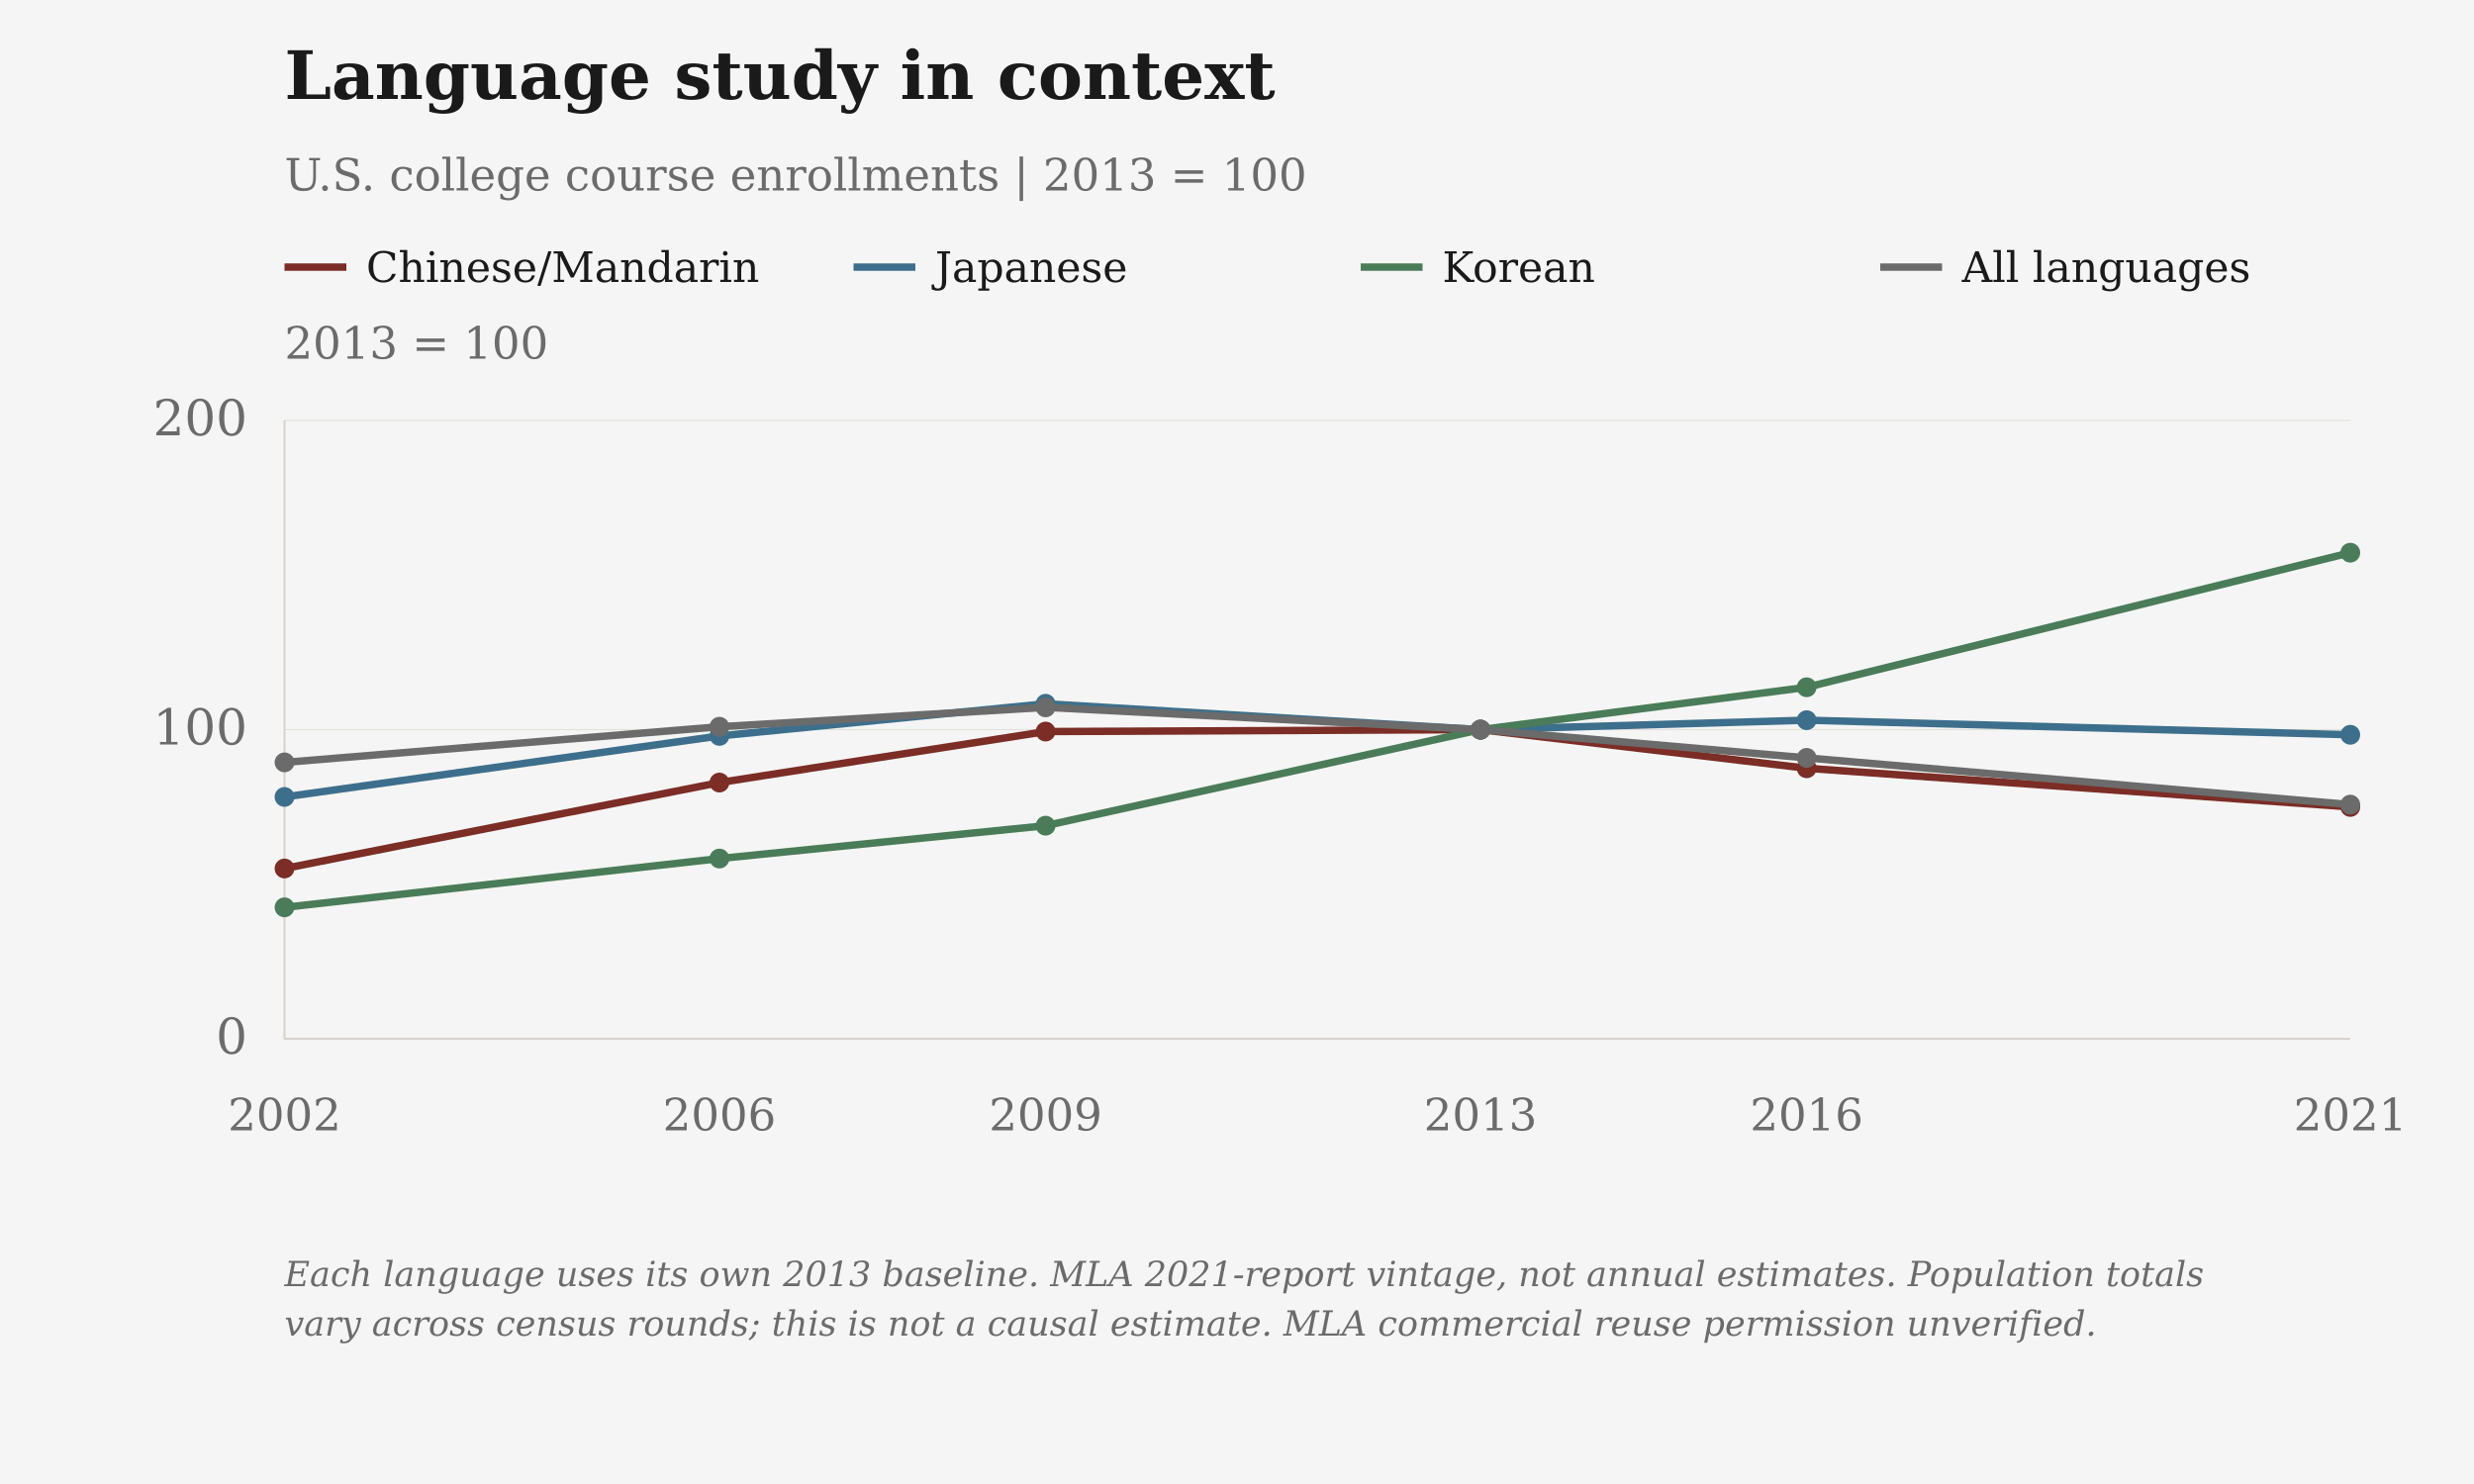
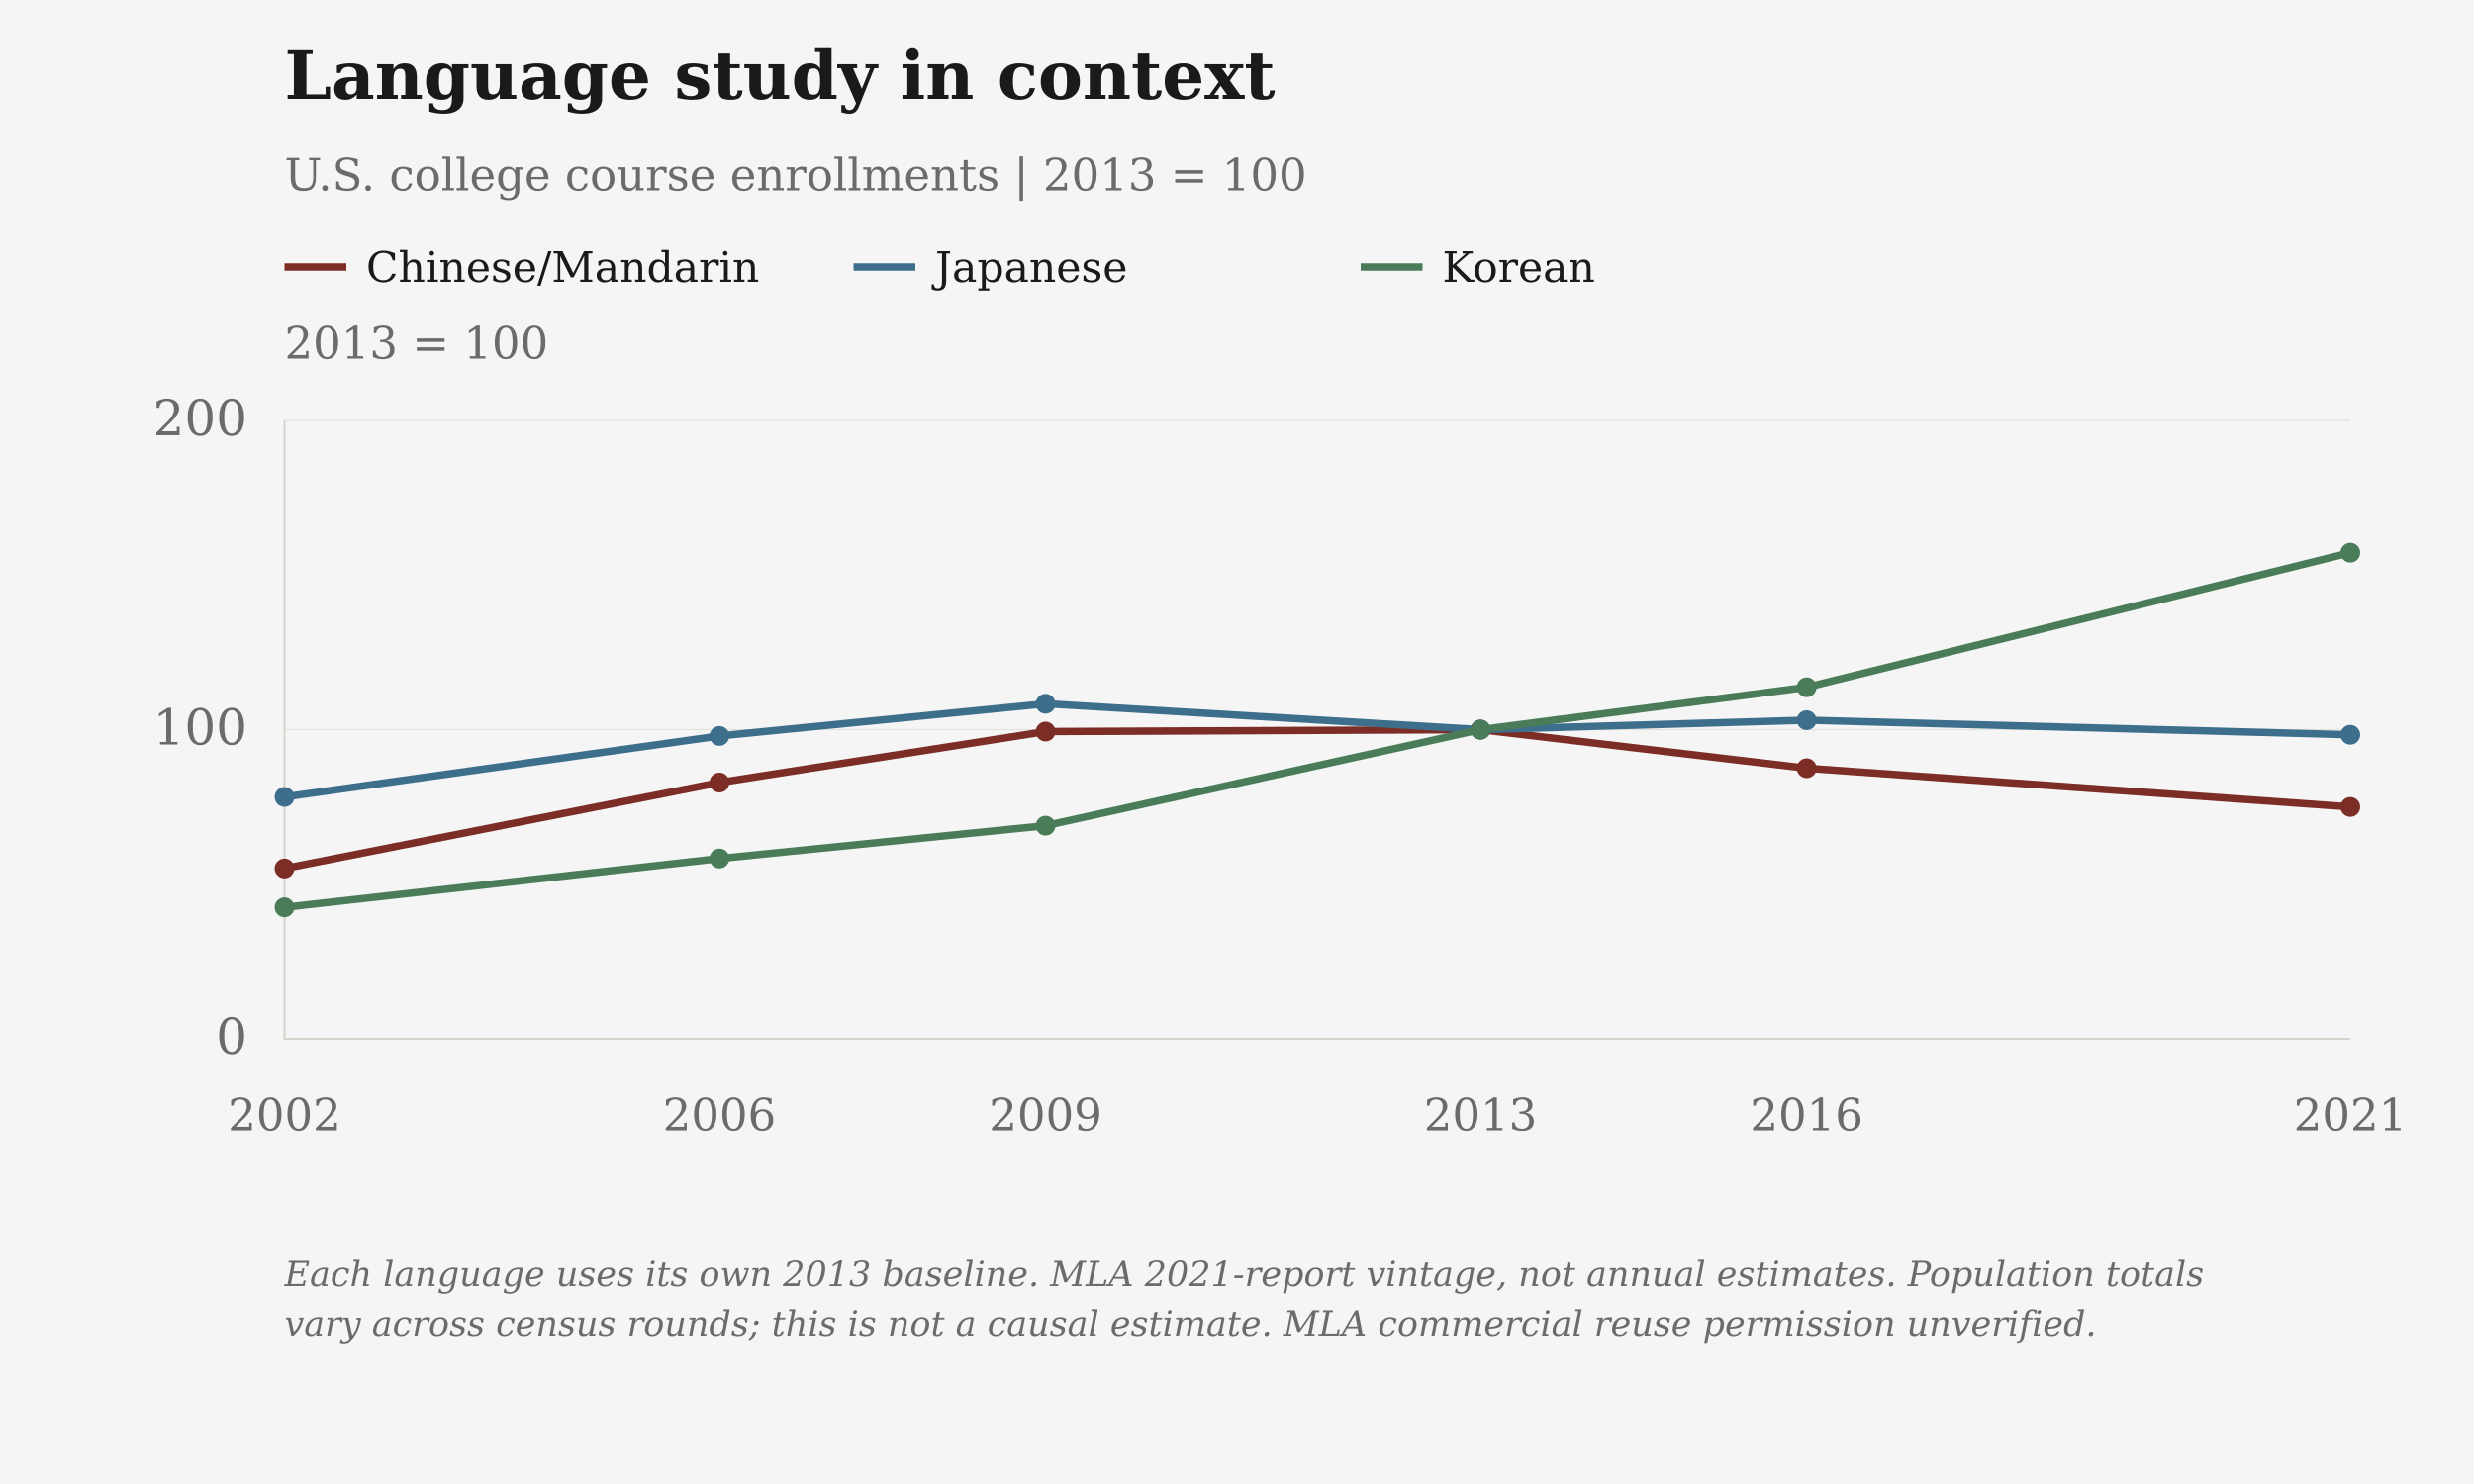
<svg xmlns="http://www.w3.org/2000/svg" viewBox="0 0 1000 600" role="img" aria-label="Language study in context">
  <rect class="chart-background" width="1000" height="600" fill="#F5F5F5" />
  <g font-family="DejaVu Serif, Georgia, 'Times New Roman', serif" font-size="20" fill="#6B6B6B">
    <text x="115" y="40" font-size="27" font-weight="bold" fill="#1A1A1A">Language study in context</text>
    <text x="115" y="77" font-size="18">U.S. college course enrollments | 2013 = 100</text>
    <text class="axis-unit" x="115" y="145" font-size="18">2013 = 100</text>
    <path d="M115 108h25" stroke="#7B2D26" stroke-width="3" />
    <text class="legend-label" x="148" y="114" font-size="17" fill="#1A1A1A">Chinese/Mandarin</text>
    <path d="M345 108h25" stroke="#3D6F8C" stroke-width="3" />
    <text class="legend-label" x="378" y="114" font-size="17" fill="#1A1A1A">Japanese</text>
    <path d="M550 108h25" stroke="#4A7C59" stroke-width="3" />
    <text class="legend-label" x="583" y="114" font-size="17" fill="#1A1A1A">Korean</text>
-     <path d="M760 108h25" stroke="#6B6B6B" stroke-width="3" />
-     <text class="legend-label" x="793" y="114" font-size="17" fill="#1A1A1A">All languages</text>
    <path d="M115 420.00H950" stroke="#D6D3CC" stroke-opacity=".6" stroke-width=".5" />
    <text x="100" y="426.00" text-anchor="end">0</text>
    <path d="M115 295.00H950" stroke="#D6D3CC" stroke-opacity=".6" stroke-width=".5" />
    <text x="100" y="301.00" text-anchor="end">100</text>
    <path d="M115 170.00H950" stroke="#D6D3CC" stroke-opacity=".6" stroke-width=".5" />
    <text x="100" y="176.00" text-anchor="end">200</text>
    <path d="M115 170V420H950" stroke="#D6D3CC" stroke-width=".8" fill="none" />
    <text class="year-tick" x="115.00" y="457" text-anchor="middle" font-size="18">2002</text>
    <text class="year-tick" x="290.79" y="457" text-anchor="middle" font-size="18">2006</text>
    <text class="year-tick" x="422.63" y="457" text-anchor="middle" font-size="18">2009</text>
    <text class="year-tick" x="598.42" y="457" text-anchor="middle" font-size="18">2013</text>
    <text class="year-tick" x="730.26" y="457" text-anchor="middle" font-size="18">2016</text>
    <text class="year-tick" x="950.00" y="457" text-anchor="middle" font-size="18">2021</text>
    <path class="data-line" data-series-id="mla:chinese" d="M115.00,351.14 L290.79,316.40 L422.63,295.78 L598.42,295.00 L730.26,310.62 L950.00,326.26" stroke="#7B2D26" stroke-width="3" fill="none" />
    <circle class="language-point" data-series-id="mla:chinese" data-year="2002" data-value="55.088149426585154" data-period="2002" data-reported-value="34153" data-reported-unit="course registrations" data-status="observed" cx="115.00" cy="351.14" r="4" fill="#7B2D26" />
    <circle class="language-point" data-series-id="mla:chinese" data-year="2006" data-value="82.87820378405407" data-period="2006" data-reported-value="51382" data-reported-unit="course registrations" data-status="observed" cx="290.79" cy="316.40" r="4" fill="#7B2D26" />
    <circle class="language-point" data-series-id="mla:chinese" data-year="2009" data-value="99.37900220978435" data-period="2009" data-reported-value="61612" data-reported-unit="course registrations" data-status="observed" cx="422.63" cy="295.78" r="4" fill="#7B2D26" />
    <circle class="language-point" data-series-id="mla:chinese" data-year="2013" data-value="100.0" data-period="2013" data-reported-value="61997" data-reported-unit="course registrations" data-status="observed" cx="598.42" cy="295.00" r="4" fill="#7B2D26" />
    <circle class="language-point" data-series-id="mla:chinese" data-year="2016" data-value="87.50100811329581" data-period="2016" data-reported-value="54248" data-reported-unit="course registrations" data-status="observed" cx="730.26" cy="310.62" r="4" fill="#7B2D26" />
    <circle class="language-point" data-series-id="mla:chinese" data-year="2021" data-value="74.9907253576786" data-period="2021" data-reported-value="46492" data-reported-unit="course registrations" data-status="observed" cx="950.00" cy="326.26" r="4" fill="#7B2D26" />
    <path class="data-line" data-series-id="mla:japanese" d="M115.00,322.21 L290.79,297.55 L422.63,284.54 L598.42,295.00 L730.26,291.18 L950.00,297.08" stroke="#3D6F8C" stroke-width="3" fill="none" />
    <circle class="language-point" data-series-id="mla:japanese" data-year="2002" data-value="78.23456290904734" data-period="2002" data-reported-value="52238" data-reported-unit="course registrations" data-status="observed" cx="115.00" cy="322.21" r="4" fill="#3D6F8C" />
    <circle class="language-point" data-series-id="mla:japanese" data-year="2006" data-value="97.96168995522008" data-period="2006" data-reported-value="65410" data-reported-unit="course registrations" data-status="observed" cx="290.79" cy="297.55" r="4" fill="#3D6F8C" />
    <circle class="language-point" data-series-id="mla:japanese" data-year="2009" data-value="108.36590735498943" data-period="2009" data-reported-value="72357" data-reported-unit="course registrations" data-status="observed" cx="422.63" cy="284.54" r="4" fill="#3D6F8C" />
    <circle class="language-point" data-series-id="mla:japanese" data-year="2013" data-value="100.0" data-period="2013" data-reported-value="66771" data-reported-unit="course registrations" data-status="observed" cx="598.42" cy="295.00" r="4" fill="#3D6F8C" />
    <circle class="language-point" data-series-id="mla:japanese" data-year="2016" data-value="103.05372092674965" data-period="2016" data-reported-value="68810" data-reported-unit="course registrations" data-status="observed" cx="730.26" cy="291.18" r="4" fill="#3D6F8C" />
    <circle class="language-point" data-series-id="mla:japanese" data-year="2021" data-value="98.3376016534124" data-period="2021" data-reported-value="65661" data-reported-unit="course registrations" data-status="observed" cx="950.00" cy="297.08" r="4" fill="#3D6F8C" />
    <path class="data-line" data-series-id="mla:korean" d="M115.00,366.85 L290.79,347.12 L422.63,333.83 L598.42,295.00 L730.26,277.87 L950.00,223.46" stroke="#4A7C59" stroke-width="3" fill="none" />
    <circle class="language-point" data-series-id="mla:korean" data-year="2002" data-value="42.51795039164491" data-period="2002" data-reported-value="5211" data-reported-unit="course registrations" data-status="observed" cx="115.00" cy="366.85" r="4" fill="#4A7C59" />
    <circle class="language-point" data-series-id="mla:korean" data-year="2006" data-value="58.30613577023499" data-period="2006" data-reported-value="7146" data-reported-unit="course registrations" data-status="observed" cx="290.79" cy="347.12" r="4" fill="#4A7C59" />
    <circle class="language-point" data-series-id="mla:korean" data-year="2009" data-value="68.9376631853786" data-period="2009" data-reported-value="8449" data-reported-unit="course registrations" data-status="observed" cx="422.63" cy="333.83" r="4" fill="#4A7C59" />
    <circle class="language-point" data-series-id="mla:korean" data-year="2013" data-value="100.0" data-period="2013" data-reported-value="12256" data-reported-unit="course registrations" data-status="observed" cx="598.42" cy="295.00" r="4" fill="#4A7C59" />
    <circle class="language-point" data-series-id="mla:korean" data-year="2016" data-value="113.70757180156659" data-period="2016" data-reported-value="13936" data-reported-unit="course registrations" data-status="observed" cx="730.26" cy="277.87" r="4" fill="#4A7C59" />
    <circle class="language-point" data-series-id="mla:korean" data-year="2021" data-value="157.22911227154046" data-period="2021" data-reported-value="19270" data-reported-unit="course registrations" data-status="observed" cx="950.00" cy="223.46" r="4" fill="#4A7C59" />
-     <path class="data-line" data-series-id="mla:all_languages" d="M115.00,308.24 L290.79,293.83 L422.63,286.00 L598.42,295.00 L730.26,306.42 L950.00,325.31" stroke="#6B6B6B" stroke-width="3" fill="none" />
-     <circle class="language-point" data-series-id="mla:all_languages" data-year="2002" data-value="89.40740826146444" data-period="2002" data-reported-value="1395807" data-reported-unit="course registrations" data-status="observed" cx="115.00" cy="308.24" r="4" fill="#6B6B6B" />
-     <circle class="language-point" data-series-id="mla:all_languages" data-year="2006" data-value="100.93916380984591" data-period="2006" data-reported-value="1575838" data-reported-unit="course registrations" data-status="observed" cx="290.79" cy="293.83" r="4" fill="#6B6B6B" />
-     <circle class="language-point" data-series-id="mla:all_languages" data-year="2009" data-value="107.19906019564738" data-period="2009" data-reported-value="1673566" data-reported-unit="course registrations" data-status="observed" cx="422.63" cy="286.00" r="4" fill="#6B6B6B" />
-     <circle class="language-point" data-series-id="mla:all_languages" data-year="2013" data-value="100.0" data-period="2013" data-reported-value="1561176" data-reported-unit="course registrations" data-status="observed" cx="598.42" cy="295.00" r="4" fill="#6B6B6B" />
-     <circle class="language-point" data-series-id="mla:all_languages" data-year="2016" data-value="90.86637252942653" data-period="2016" data-reported-value="1418584" data-reported-unit="course registrations" data-status="observed" cx="730.26" cy="306.42" r="4" fill="#6B6B6B" />
-     <circle class="language-point" data-series-id="mla:all_languages" data-year="2021" data-value="75.74815395573593" data-period="2021" data-reported-value="1182562" data-reported-unit="course registrations" data-status="observed" cx="950.00" cy="325.31" r="4" fill="#6B6B6B" />
    <text class="figure-source" x="115" y="520" font-size="14" font-style="italic">Each language uses its own 2013 baseline. MLA 2021-report vintage, not annual estimates. Population totals</text>
    <text class="figure-source" x="115" y="540" font-size="14" font-style="italic">vary across census rounds; this is not a causal estimate. MLA commercial reuse permission unverified.</text>
  </g>
</svg>
